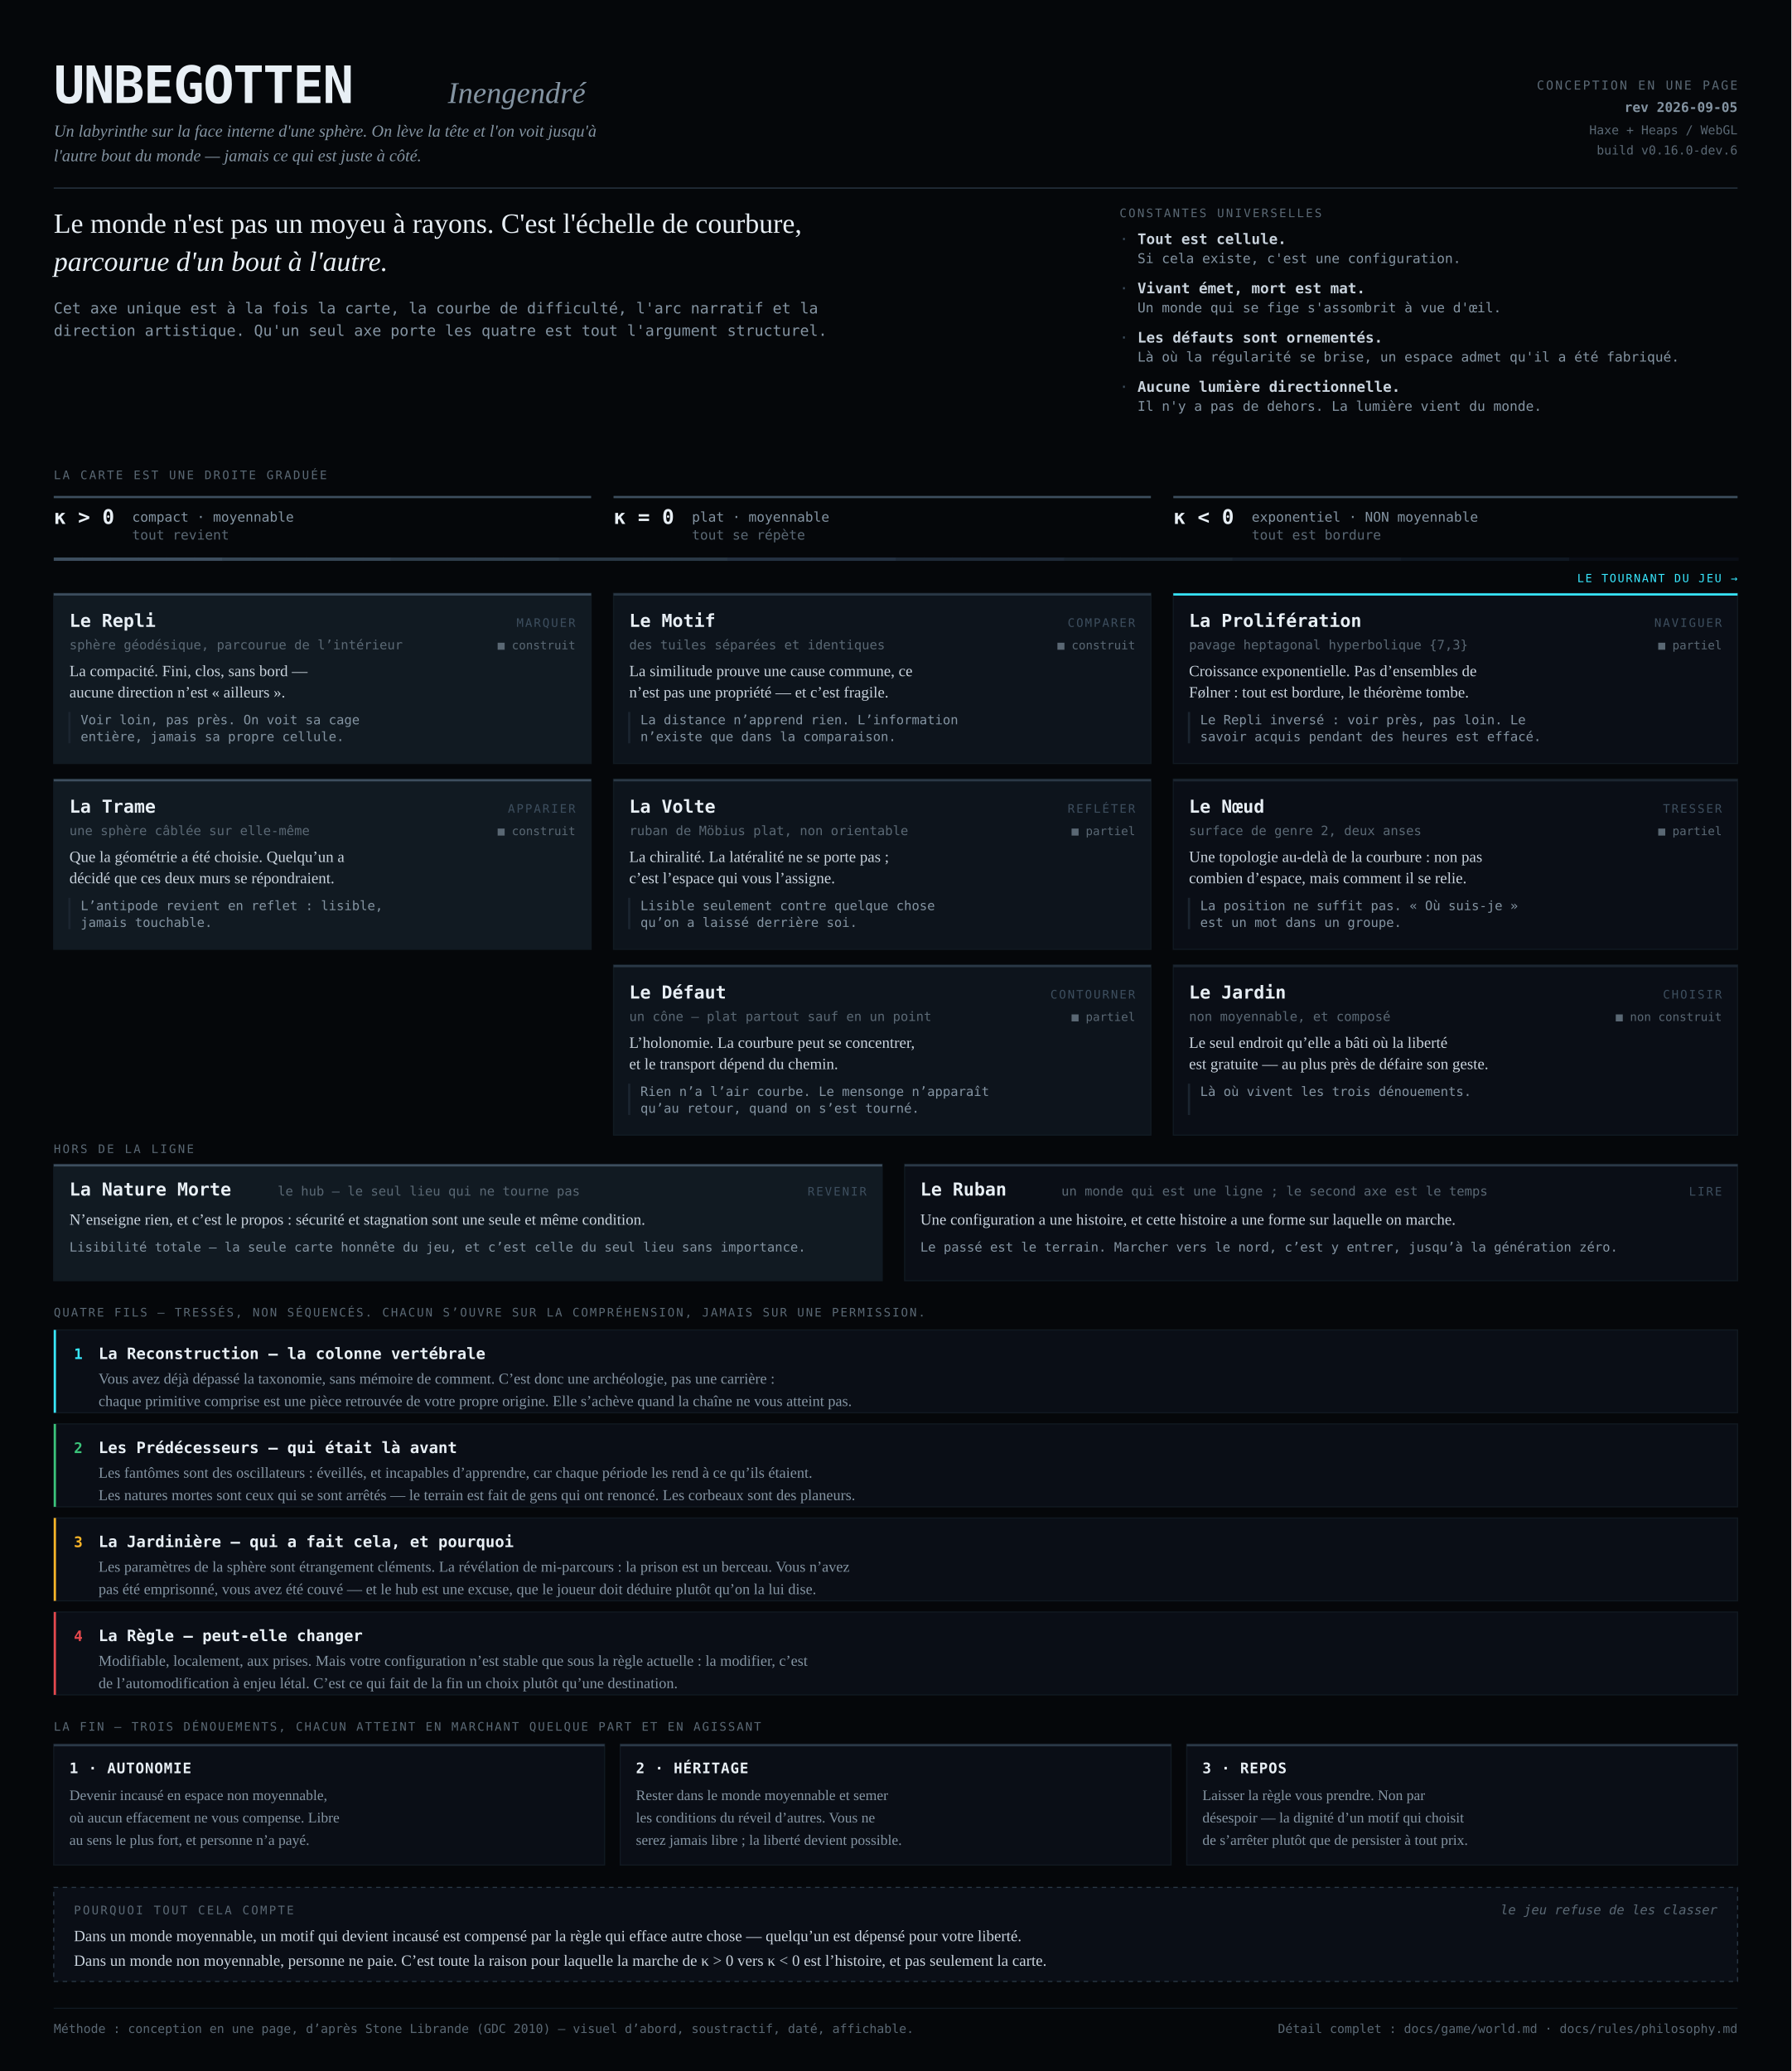
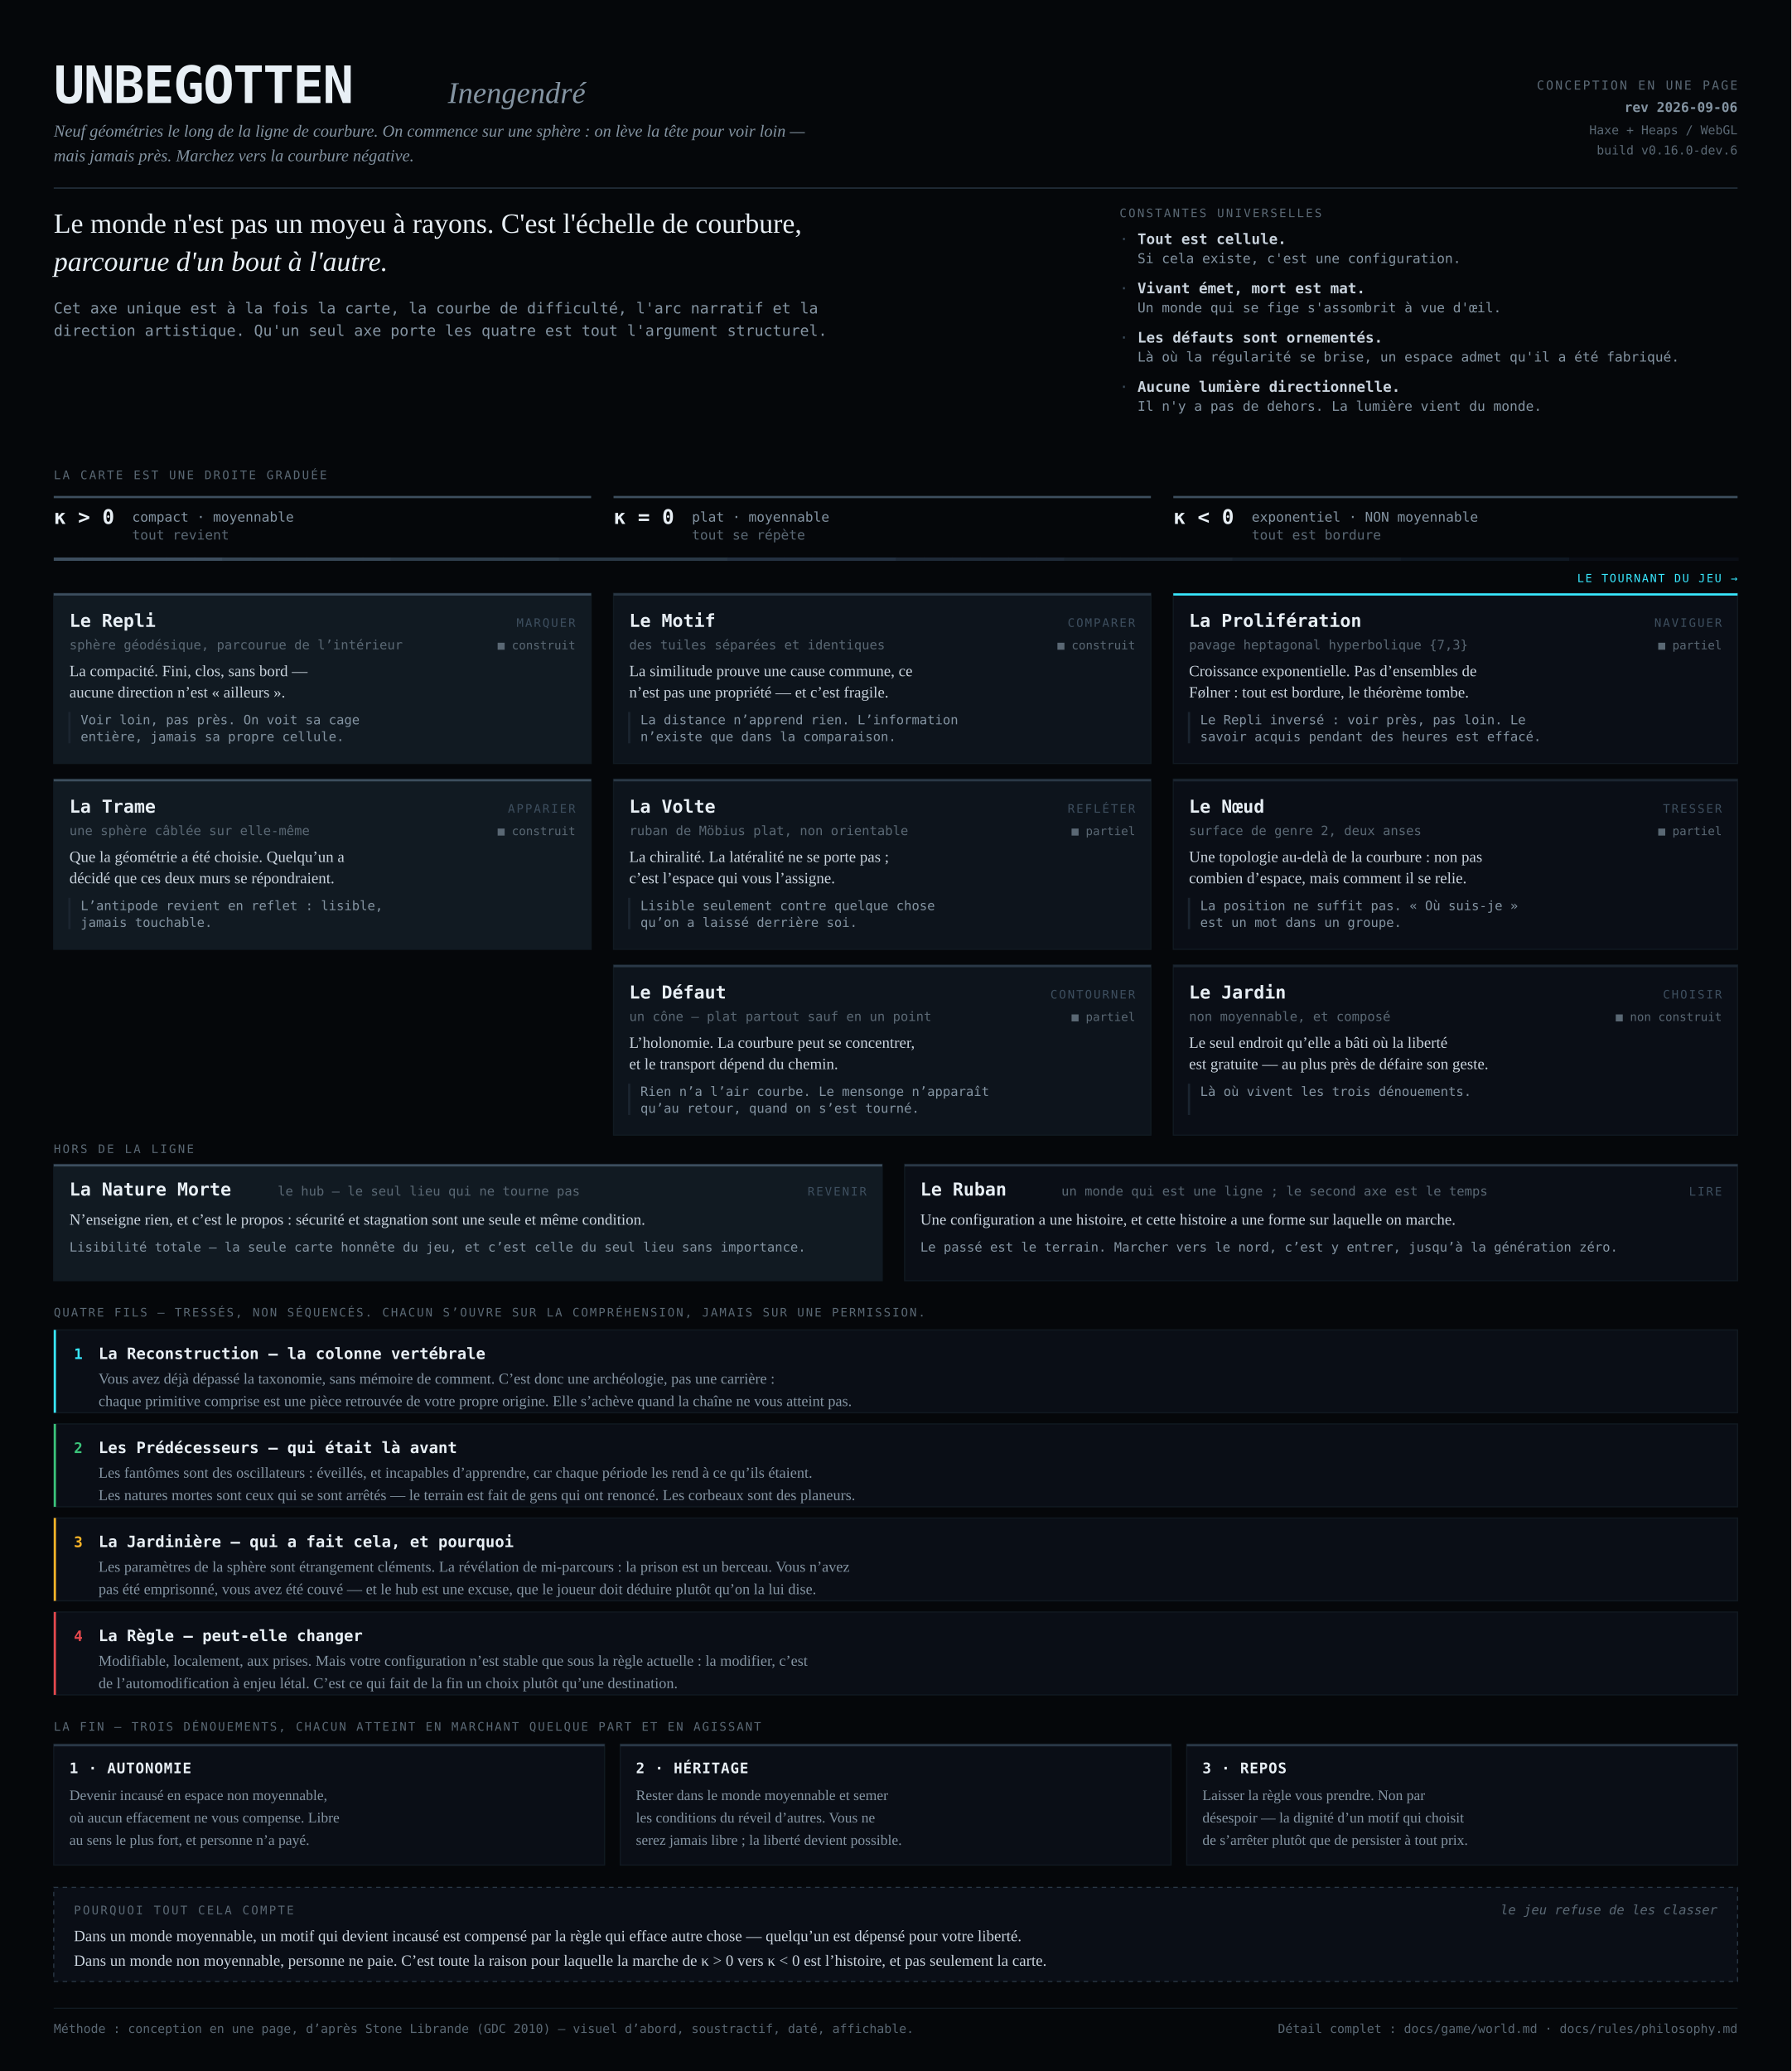
<svg xmlns="http://www.w3.org/2000/svg" viewBox="0 0 1600 1850" width="1600" height="1850" role="img" aria-label="Unbegotten, conception en une page : la ligne de courbure">
  <rect x="0" y="0" width="1600" height="1850" fill="#05070A" />
  <text x="48" y="92" font-family="ui-monospace, SFMono-Regular, Menlo, Consolas, monospace" font-size="46" fill="#E8EFF5" font-weight="bold" letter-spacing="-1">UNBEGOTTEN</text>
  <text x="400" y="92" font-family="Georgia, 'Times New Roman', Times, serif" font-size="27" fill="#8494A2" font-style="italic">Inengendré</text>
-   <text x="48" y="122" font-family="Georgia, 'Times New Roman', Times, serif" font-size="15" fill="#8494A2" font-style="italic">Un labyrinthe sur la face interne d'une sphère. On lève la tête et l'on voit jusqu'à</text>
-   <text x="48" y="144" font-family="Georgia, 'Times New Roman', Times, serif" font-size="15" fill="#8494A2" font-style="italic">l'autre bout du monde — jamais ce qui est juste à côté.</text>
+   <text x="48" y="122" font-family="Georgia, 'Times New Roman', Times, serif" font-size="15" fill="#8494A2" font-style="italic">Neuf géométries le long de la ligne de courbure. On commence sur une sphère : on lève la tête pour voir loin —</text>
+   <text x="48" y="144" font-family="Georgia, 'Times New Roman', Times, serif" font-size="15" fill="#8494A2" font-style="italic">mais jamais près. Marchez vers la courbure négative.</text>
  <text x="1552" y="80" font-family="ui-monospace, SFMono-Regular, Menlo, Consolas, monospace" font-size="11" fill="#5A6874" text-anchor="end" letter-spacing="1.6">CONCEPTION EN UNE PAGE</text>
-   <text x="1552" y="100" font-family="ui-monospace, SFMono-Regular, Menlo, Consolas, monospace" font-size="12" fill="#8494A2" font-weight="bold" text-anchor="end">rev 2026-09-05</text>
+   <text x="1552" y="100" font-family="ui-monospace, SFMono-Regular, Menlo, Consolas, monospace" font-size="12" fill="#8494A2" font-weight="bold" text-anchor="end">rev 2026-09-06</text>
  <text x="1552" y="120" font-family="ui-monospace, SFMono-Regular, Menlo, Consolas, monospace" font-size="11" fill="#5A6874" text-anchor="end">Haxe + Heaps / WebGL</text>
  <text x="1552" y="138" font-family="ui-monospace, SFMono-Regular, Menlo, Consolas, monospace" font-size="11" fill="#5A6874" text-anchor="end">build v0.16.0-dev.6</text>
  <line x1="48" y1="168" x2="1552" y2="168" stroke="#2A3846" stroke-width="1" />
  <text x="48" y="208" font-family="Georgia, 'Times New Roman', Times, serif" font-size="25" fill="#E8EFF5">Le monde n'est pas un moyeu à rayons. C'est l'échelle de courbure,</text>
  <text x="48" y="242" font-family="Georgia, 'Times New Roman', Times, serif" font-size="25" fill="#E8EFF5" font-style="italic">parcourue d'un bout à l'autre.</text>
  <text x="48" y="280" font-family="ui-monospace, SFMono-Regular, Menlo, Consolas, monospace" font-size="13.5" fill="#8494A2">Cet axe unique est à la fois la carte, la courbe de difficulté, l'arc narratif et la</text>
  <text x="48" y="300" font-family="ui-monospace, SFMono-Regular, Menlo, Consolas, monospace" font-size="13.5" fill="#8494A2">direction artistique. Qu'un seul axe porte les quatre est tout l'argument structurel.</text>
  <text x="1000" y="194" font-family="ui-monospace, SFMono-Regular, Menlo, Consolas, monospace" font-size="10.5" fill="#5A6874" letter-spacing="1.6">CONSTANTES UNIVERSELLES</text>
  <text x="1000" y="218" font-family="ui-monospace, SFMono-Regular, Menlo, Consolas, monospace" font-size="13" fill="#3D4E5E">·</text>
  <text x="1016" y="218" font-family="ui-monospace, SFMono-Regular, Menlo, Consolas, monospace" font-size="13" fill="#C9D3DD" font-weight="bold">Tout est cellule.</text>
  <text x="1016" y="235" font-family="ui-monospace, SFMono-Regular, Menlo, Consolas, monospace" font-size="12" fill="#8494A2">Si cela existe, c'est une configuration.</text>
  <text x="1000" y="262" font-family="ui-monospace, SFMono-Regular, Menlo, Consolas, monospace" font-size="13" fill="#3D4E5E">·</text>
  <text x="1016" y="262" font-family="ui-monospace, SFMono-Regular, Menlo, Consolas, monospace" font-size="13" fill="#C9D3DD" font-weight="bold">Vivant émet, mort est mat.</text>
  <text x="1016" y="279" font-family="ui-monospace, SFMono-Regular, Menlo, Consolas, monospace" font-size="12" fill="#8494A2">Un monde qui se fige s'assombrit à vue d'œil.</text>
  <text x="1000" y="306" font-family="ui-monospace, SFMono-Regular, Menlo, Consolas, monospace" font-size="13" fill="#3D4E5E">·</text>
  <text x="1016" y="306" font-family="ui-monospace, SFMono-Regular, Menlo, Consolas, monospace" font-size="13" fill="#C9D3DD" font-weight="bold">Les défauts sont ornementés.</text>
  <text x="1016" y="323" font-family="ui-monospace, SFMono-Regular, Menlo, Consolas, monospace" font-size="12" fill="#8494A2">Là où la régularité se brise, un espace admet qu'il a été fabriqué.</text>
  <text x="1000" y="350" font-family="ui-monospace, SFMono-Regular, Menlo, Consolas, monospace" font-size="13" fill="#3D4E5E">·</text>
  <text x="1016" y="350" font-family="ui-monospace, SFMono-Regular, Menlo, Consolas, monospace" font-size="13" fill="#C9D3DD" font-weight="bold">Aucune lumière directionnelle.</text>
  <text x="1016" y="367" font-family="ui-monospace, SFMono-Regular, Menlo, Consolas, monospace" font-size="12" fill="#8494A2">Il n'y a pas de dehors. La lumière vient du monde.</text>
  <text x="48" y="428" font-family="ui-monospace, SFMono-Regular, Menlo, Consolas, monospace" font-size="10.5" fill="#5A6874" letter-spacing="1.6">LA CARTE EST UNE DROITE GRADUÉE</text>
  <line x1="48" y1="444" x2="528" y2="444" stroke="#3D4E5E" stroke-width="2" />
  <text x="48" y="468" font-family="ui-monospace, SFMono-Regular, Menlo, Consolas, monospace" font-size="18" fill="#E8EFF5" font-weight="bold">κ &gt; 0</text>
  <text x="118" y="466" font-family="ui-monospace, SFMono-Regular, Menlo, Consolas, monospace" font-size="12" fill="#8494A2">compact · moyennable</text>
  <text x="118" y="482" font-family="ui-monospace, SFMono-Regular, Menlo, Consolas, monospace" font-size="12" fill="#5A6874">tout revient</text>
  <line x1="548" y1="444" x2="1028" y2="444" stroke="#3D4E5E" stroke-width="2" />
  <text x="548" y="468" font-family="ui-monospace, SFMono-Regular, Menlo, Consolas, monospace" font-size="18" fill="#E8EFF5" font-weight="bold">κ = 0</text>
  <text x="618" y="466" font-family="ui-monospace, SFMono-Regular, Menlo, Consolas, monospace" font-size="12" fill="#8494A2">plat · moyennable</text>
  <text x="618" y="482" font-family="ui-monospace, SFMono-Regular, Menlo, Consolas, monospace" font-size="12" fill="#5A6874">tout se répète</text>
  <line x1="1048" y1="444" x2="1552" y2="444" stroke="#3D4E5E" stroke-width="2" />
  <text x="1048" y="468" font-family="ui-monospace, SFMono-Regular, Menlo, Consolas, monospace" font-size="18" fill="#E8EFF5" font-weight="bold">κ &lt; 0</text>
  <text x="1118" y="466" font-family="ui-monospace, SFMono-Regular, Menlo, Consolas, monospace" font-size="12" fill="#8494A2">exponentiel · NON moyennable</text>
  <text x="1118" y="482" font-family="ui-monospace, SFMono-Regular, Menlo, Consolas, monospace" font-size="12" fill="#5A6874">tout est bordure</text>
  <rect x="48.0" y="498" width="26.067" height="3" fill="#3D4E5E" />
  <rect x="73.067" y="498" width="26.067" height="3" fill="#3D4E5E" />
  <rect x="98.133" y="498" width="26.067" height="3" fill="#3D4E5E" />
  <rect x="123.2" y="498" width="26.067" height="3" fill="#3D4E5E" />
  <rect x="148.267" y="498" width="26.067" height="3" fill="#3D4E5E" />
  <rect x="173.333" y="498" width="26.067" height="3" fill="#3D4E5E" />
  <rect x="198.4" y="498" width="26.067" height="3" fill="#364655" />
  <rect x="223.467" y="498" width="26.067" height="3" fill="#364655" />
  <rect x="248.533" y="498" width="26.067" height="3" fill="#364655" />
  <rect x="273.6" y="498" width="26.067" height="3" fill="#364655" />
  <rect x="298.667" y="498" width="26.067" height="3" fill="#364655" />
  <rect x="323.733" y="498" width="26.067" height="3" fill="#364655" />
  <rect x="348.8" y="498" width="26.067" height="3" fill="#2F3E4C" />
  <rect x="373.867" y="498" width="26.067" height="3" fill="#2F3E4C" />
  <rect x="398.933" y="498" width="26.067" height="3" fill="#2F3E4C" />
  <rect x="424.0" y="498" width="26.067" height="3" fill="#2F3E4C" />
  <rect x="449.067" y="498" width="26.067" height="3" fill="#2F3E4C" />
  <rect x="474.133" y="498" width="26.067" height="3" fill="#2F3E4C" />
  <rect x="499.2" y="498" width="26.067" height="3" fill="#2A3846" />
  <rect x="524.267" y="498" width="26.067" height="3" fill="#2A3846" />
  <rect x="549.333" y="498" width="26.067" height="3" fill="#2A3846" />
  <rect x="574.4" y="498" width="26.067" height="3" fill="#2A3846" />
  <rect x="599.467" y="498" width="26.067" height="3" fill="#2A3846" />
  <rect x="624.533" y="498" width="26.067" height="3" fill="#2A3846" />
  <rect x="649.6" y="498" width="26.067" height="3" fill="#243141" />
  <rect x="674.667" y="498" width="26.067" height="3" fill="#243141" />
  <rect x="699.733" y="498" width="26.067" height="3" fill="#243141" />
  <rect x="724.8" y="498" width="26.067" height="3" fill="#243141" />
  <rect x="749.867" y="498" width="26.067" height="3" fill="#243141" />
  <rect x="774.933" y="498" width="26.067" height="3" fill="#243141" />
  <rect x="800.0" y="498" width="26.067" height="3" fill="#1F2A38" />
  <rect x="825.067" y="498" width="26.067" height="3" fill="#1F2A38" />
  <rect x="850.133" y="498" width="26.067" height="3" fill="#1F2A38" />
  <rect x="875.2" y="498" width="26.067" height="3" fill="#1F2A38" />
  <rect x="900.267" y="498" width="26.067" height="3" fill="#1F2A38" />
  <rect x="925.333" y="498" width="26.067" height="3" fill="#1F2A38" />
  <rect x="950.4" y="498" width="26.067" height="3" fill="#1B2530" />
  <rect x="975.467" y="498" width="26.067" height="3" fill="#1B2530" />
  <rect x="1000.533" y="498" width="26.067" height="3" fill="#1B2530" />
  <rect x="1025.6" y="498" width="26.067" height="3" fill="#1B2530" />
  <rect x="1050.667" y="498" width="26.067" height="3" fill="#1B2530" />
  <rect x="1075.733" y="498" width="26.067" height="3" fill="#1B2530" />
  <rect x="1100.8" y="498" width="26.067" height="3" fill="#151E29" />
  <rect x="1125.867" y="498" width="26.067" height="3" fill="#151E29" />
  <rect x="1150.933" y="498" width="26.067" height="3" fill="#151E29" />
  <rect x="1176.0" y="498" width="26.067" height="3" fill="#151E29" />
  <rect x="1201.067" y="498" width="26.067" height="3" fill="#151E29" />
  <rect x="1226.133" y="498" width="26.067" height="3" fill="#151E29" />
  <rect x="1251.2" y="498" width="26.067" height="3" fill="#101823" />
  <rect x="1276.267" y="498" width="26.067" height="3" fill="#101823" />
  <rect x="1301.333" y="498" width="26.067" height="3" fill="#101823" />
  <rect x="1326.4" y="498" width="26.067" height="3" fill="#101823" />
  <rect x="1351.467" y="498" width="26.067" height="3" fill="#101823" />
  <rect x="1376.533" y="498" width="26.067" height="3" fill="#101823" />
  <rect x="1401.6" y="498" width="26.067" height="3" fill="#0A0E16" />
  <rect x="1426.667" y="498" width="26.067" height="3" fill="#0A0E16" />
  <rect x="1451.733" y="498" width="26.067" height="3" fill="#0A0E16" />
  <rect x="1476.8" y="498" width="26.067" height="3" fill="#0A0E16" />
  <rect x="1501.867" y="498" width="26.067" height="3" fill="#0A0E16" />
  <rect x="1526.933" y="498" width="26.067" height="3" fill="#0A0E16" />
  <rect x="48" y="530" width="480" height="152" fill="#111A22" stroke="#111A22" stroke-width="1" />
  <rect x="48" y="530" width="480" height="2" fill="#3D4E5E" />
  <text x="62" y="560" font-family="ui-monospace, SFMono-Regular, Menlo, Consolas, monospace" font-size="16" fill="#E8EFF5" font-weight="bold">Le Repli</text>
  <text x="62" y="580" font-family="ui-monospace, SFMono-Regular, Menlo, Consolas, monospace" font-size="11.5" fill="#5A6874">sphère géodésique, parcourue de l’intérieur</text>
  <text x="62" y="604" font-family="Georgia, 'Times New Roman', Times, serif" font-size="14" fill="#C9D3DD">La compacité. Fini, clos, sans bord —</text>
  <text x="62" y="623" font-family="Georgia, 'Times New Roman', Times, serif" font-size="14" fill="#C9D3DD">aucune direction n’est « ailleurs ».</text>
  <line x1="62" y1="636" x2="62" y2="664" stroke="#1B2530" stroke-width="2" />
  <text x="72" y="647" font-family="ui-monospace, SFMono-Regular, Menlo, Consolas, monospace" font-size="11.5" fill="#8494A2">Voir loin, pas près. On voit sa cage</text>
  <text x="72" y="662" font-family="ui-monospace, SFMono-Regular, Menlo, Consolas, monospace" font-size="11.5" fill="#8494A2">entière, jamais sa propre cellule.</text>
  <text x="514" y="560" font-family="ui-monospace, SFMono-Regular, Menlo, Consolas, monospace" font-size="10.5" fill="#3D4E5E" text-anchor="end" letter-spacing="1.4">MARQUER</text>
  <text x="514" y="580" font-family="ui-monospace, SFMono-Regular, Menlo, Consolas, monospace" font-size="10.5" fill="#5A6874" text-anchor="end">■ construit</text>
  <rect x="48" y="696" width="480" height="152" fill="#111A22" stroke="#111A22" stroke-width="1" />
  <rect x="48" y="696" width="480" height="2" fill="#3D4E5E" />
  <text x="62" y="726" font-family="ui-monospace, SFMono-Regular, Menlo, Consolas, monospace" font-size="16" fill="#E8EFF5" font-weight="bold">La Trame</text>
  <text x="62" y="746" font-family="ui-monospace, SFMono-Regular, Menlo, Consolas, monospace" font-size="11.5" fill="#5A6874">une sphère câblée sur elle-même</text>
  <text x="62" y="770" font-family="Georgia, 'Times New Roman', Times, serif" font-size="14" fill="#C9D3DD">Que la géométrie a été choisie. Quelqu’un a</text>
  <text x="62" y="789" font-family="Georgia, 'Times New Roman', Times, serif" font-size="14" fill="#C9D3DD">décidé que ces deux murs se répondraient.</text>
  <line x1="62" y1="802" x2="62" y2="830" stroke="#1B2530" stroke-width="2" />
  <text x="72" y="813" font-family="ui-monospace, SFMono-Regular, Menlo, Consolas, monospace" font-size="11.5" fill="#8494A2">L’antipode revient en reflet : lisible,</text>
  <text x="72" y="828" font-family="ui-monospace, SFMono-Regular, Menlo, Consolas, monospace" font-size="11.5" fill="#8494A2">jamais touchable.</text>
  <text x="514" y="726" font-family="ui-monospace, SFMono-Regular, Menlo, Consolas, monospace" font-size="10.5" fill="#3D4E5E" text-anchor="end" letter-spacing="1.4">APPARIER</text>
  <text x="514" y="746" font-family="ui-monospace, SFMono-Regular, Menlo, Consolas, monospace" font-size="10.5" fill="#5A6874" text-anchor="end">■ construit</text>
  <rect x="548" y="530" width="480" height="152" fill="#0D141C" stroke="#111A22" stroke-width="1" />
  <rect x="548" y="530" width="480" height="2" fill="#2A3846" />
  <text x="562" y="560" font-family="ui-monospace, SFMono-Regular, Menlo, Consolas, monospace" font-size="16" fill="#E8EFF5" font-weight="bold">Le Motif</text>
  <text x="562" y="580" font-family="ui-monospace, SFMono-Regular, Menlo, Consolas, monospace" font-size="11.5" fill="#5A6874">des tuiles séparées et identiques</text>
  <text x="562" y="604" font-family="Georgia, 'Times New Roman', Times, serif" font-size="14" fill="#C9D3DD">La similitude prouve une cause commune, ce</text>
  <text x="562" y="623" font-family="Georgia, 'Times New Roman', Times, serif" font-size="14" fill="#C9D3DD">n’est pas une propriété — et c’est fragile.</text>
  <line x1="562" y1="636" x2="562" y2="664" stroke="#1B2530" stroke-width="2" />
  <text x="572" y="647" font-family="ui-monospace, SFMono-Regular, Menlo, Consolas, monospace" font-size="11.5" fill="#8494A2">La distance n’apprend rien. L’information</text>
  <text x="572" y="662" font-family="ui-monospace, SFMono-Regular, Menlo, Consolas, monospace" font-size="11.5" fill="#8494A2">n’existe que dans la comparaison.</text>
  <text x="1014" y="560" font-family="ui-monospace, SFMono-Regular, Menlo, Consolas, monospace" font-size="10.5" fill="#3D4E5E" text-anchor="end" letter-spacing="1.4">COMPARER</text>
  <text x="1014" y="580" font-family="ui-monospace, SFMono-Regular, Menlo, Consolas, monospace" font-size="10.5" fill="#5A6874" text-anchor="end">■ construit</text>
  <rect x="548" y="696" width="480" height="152" fill="#0D141C" stroke="#111A22" stroke-width="1" />
  <rect x="548" y="696" width="480" height="2" fill="#2A3846" />
  <text x="562" y="726" font-family="ui-monospace, SFMono-Regular, Menlo, Consolas, monospace" font-size="16" fill="#E8EFF5" font-weight="bold">La Volte</text>
  <text x="562" y="746" font-family="ui-monospace, SFMono-Regular, Menlo, Consolas, monospace" font-size="11.5" fill="#5A6874">ruban de Möbius plat, non orientable</text>
  <text x="562" y="770" font-family="Georgia, 'Times New Roman', Times, serif" font-size="14" fill="#C9D3DD">La chiralité. La latéralité ne se porte pas ;</text>
  <text x="562" y="789" font-family="Georgia, 'Times New Roman', Times, serif" font-size="14" fill="#C9D3DD">c’est l’espace qui vous l’assigne.</text>
  <line x1="562" y1="802" x2="562" y2="830" stroke="#1B2530" stroke-width="2" />
  <text x="572" y="813" font-family="ui-monospace, SFMono-Regular, Menlo, Consolas, monospace" font-size="11.5" fill="#8494A2">Lisible seulement contre quelque chose</text>
  <text x="572" y="828" font-family="ui-monospace, SFMono-Regular, Menlo, Consolas, monospace" font-size="11.5" fill="#8494A2">qu’on a laissé derrière soi.</text>
  <text x="1014" y="726" font-family="ui-monospace, SFMono-Regular, Menlo, Consolas, monospace" font-size="10.5" fill="#3D4E5E" text-anchor="end" letter-spacing="1.4">REFLÉTER</text>
  <text x="1014" y="746" font-family="ui-monospace, SFMono-Regular, Menlo, Consolas, monospace" font-size="10.5" fill="#5A6874" text-anchor="end">■ partiel</text>
  <rect x="548" y="862" width="480" height="152" fill="#0D141C" stroke="#111A22" stroke-width="1" />
  <rect x="548" y="862" width="480" height="2" fill="#2A3846" />
  <text x="562" y="892" font-family="ui-monospace, SFMono-Regular, Menlo, Consolas, monospace" font-size="16" fill="#E8EFF5" font-weight="bold">Le Défaut</text>
  <text x="562" y="912" font-family="ui-monospace, SFMono-Regular, Menlo, Consolas, monospace" font-size="11.5" fill="#5A6874">un cône — plat partout sauf en un point</text>
  <text x="562" y="936" font-family="Georgia, 'Times New Roman', Times, serif" font-size="14" fill="#C9D3DD">L’holonomie. La courbure peut se concentrer,</text>
  <text x="562" y="955" font-family="Georgia, 'Times New Roman', Times, serif" font-size="14" fill="#C9D3DD">et le transport dépend du chemin.</text>
  <line x1="562" y1="968" x2="562" y2="996" stroke="#1B2530" stroke-width="2" />
  <text x="572" y="979" font-family="ui-monospace, SFMono-Regular, Menlo, Consolas, monospace" font-size="11.5" fill="#8494A2">Rien n’a l’air courbe. Le mensonge n’apparaît</text>
  <text x="572" y="994" font-family="ui-monospace, SFMono-Regular, Menlo, Consolas, monospace" font-size="11.5" fill="#8494A2">qu’au retour, quand on s’est tourné.</text>
  <text x="1014" y="892" font-family="ui-monospace, SFMono-Regular, Menlo, Consolas, monospace" font-size="10.5" fill="#3D4E5E" text-anchor="end" letter-spacing="1.4">CONTOURNER</text>
  <text x="1014" y="912" font-family="ui-monospace, SFMono-Regular, Menlo, Consolas, monospace" font-size="10.5" fill="#5A6874" text-anchor="end">■ partiel</text>
  <rect x="1048" y="530" width="504" height="152" fill="#0A0E16" stroke="#111A22" stroke-width="1" />
  <rect x="1048" y="530" width="504" height="2" fill="#38E8FF" />
  <text x="1062" y="560" font-family="ui-monospace, SFMono-Regular, Menlo, Consolas, monospace" font-size="16" fill="#E8EFF5" font-weight="bold">La Prolifération</text>
  <text x="1062" y="580" font-family="ui-monospace, SFMono-Regular, Menlo, Consolas, monospace" font-size="11.5" fill="#5A6874">pavage heptagonal hyperbolique {7,3}</text>
  <text x="1062" y="604" font-family="Georgia, 'Times New Roman', Times, serif" font-size="14" fill="#C9D3DD">Croissance exponentielle. Pas d’ensembles de</text>
  <text x="1062" y="623" font-family="Georgia, 'Times New Roman', Times, serif" font-size="14" fill="#C9D3DD">Følner : tout est bordure, le théorème tombe.</text>
  <line x1="1062" y1="636" x2="1062" y2="664" stroke="#1B2530" stroke-width="2" />
  <text x="1072" y="647" font-family="ui-monospace, SFMono-Regular, Menlo, Consolas, monospace" font-size="11.5" fill="#8494A2">Le Repli inversé : voir près, pas loin. Le</text>
  <text x="1072" y="662" font-family="ui-monospace, SFMono-Regular, Menlo, Consolas, monospace" font-size="11.5" fill="#8494A2">savoir acquis pendant des heures est effacé.</text>
  <text x="1538" y="560" font-family="ui-monospace, SFMono-Regular, Menlo, Consolas, monospace" font-size="10.5" fill="#3D4E5E" text-anchor="end" letter-spacing="1.4">NAVIGUER</text>
  <text x="1538" y="580" font-family="ui-monospace, SFMono-Regular, Menlo, Consolas, monospace" font-size="10.5" fill="#5A6874" text-anchor="end">■ partiel</text>
  <rect x="1048" y="696" width="504" height="152" fill="#0A0E16" stroke="#111A22" stroke-width="1" />
  <rect x="1048" y="696" width="504" height="2" fill="#1B2530" />
  <text x="1062" y="726" font-family="ui-monospace, SFMono-Regular, Menlo, Consolas, monospace" font-size="16" fill="#E8EFF5" font-weight="bold">Le Nœud</text>
  <text x="1062" y="746" font-family="ui-monospace, SFMono-Regular, Menlo, Consolas, monospace" font-size="11.5" fill="#5A6874">surface de genre 2, deux anses</text>
  <text x="1062" y="770" font-family="Georgia, 'Times New Roman', Times, serif" font-size="14" fill="#C9D3DD">Une topologie au-delà de la courbure : non pas</text>
  <text x="1062" y="789" font-family="Georgia, 'Times New Roman', Times, serif" font-size="14" fill="#C9D3DD">combien d’espace, mais comment il se relie.</text>
  <line x1="1062" y1="802" x2="1062" y2="830" stroke="#1B2530" stroke-width="2" />
  <text x="1072" y="813" font-family="ui-monospace, SFMono-Regular, Menlo, Consolas, monospace" font-size="11.5" fill="#8494A2">La position ne suffit pas. « Où suis-je »</text>
  <text x="1072" y="828" font-family="ui-monospace, SFMono-Regular, Menlo, Consolas, monospace" font-size="11.5" fill="#8494A2">est un mot dans un groupe.</text>
  <text x="1538" y="726" font-family="ui-monospace, SFMono-Regular, Menlo, Consolas, monospace" font-size="10.5" fill="#3D4E5E" text-anchor="end" letter-spacing="1.4">TRESSER</text>
  <text x="1538" y="746" font-family="ui-monospace, SFMono-Regular, Menlo, Consolas, monospace" font-size="10.5" fill="#5A6874" text-anchor="end">■ partiel</text>
  <rect x="1048" y="862" width="504" height="152" fill="#0A0E16" stroke="#111A22" stroke-width="1" />
  <rect x="1048" y="862" width="504" height="2" fill="#1B2530" />
  <text x="1062" y="892" font-family="ui-monospace, SFMono-Regular, Menlo, Consolas, monospace" font-size="16" fill="#E8EFF5" font-weight="bold">Le Jardin</text>
  <text x="1062" y="912" font-family="ui-monospace, SFMono-Regular, Menlo, Consolas, monospace" font-size="11.5" fill="#5A6874">non moyennable, et composé</text>
  <text x="1062" y="936" font-family="Georgia, 'Times New Roman', Times, serif" font-size="14" fill="#C9D3DD">Le seul endroit qu’elle a bâti où la liberté</text>
  <text x="1062" y="955" font-family="Georgia, 'Times New Roman', Times, serif" font-size="14" fill="#C9D3DD">est gratuite — au plus près de défaire son geste.</text>
  <line x1="1062" y1="968" x2="1062" y2="996" stroke="#1B2530" stroke-width="2" />
  <text x="1072" y="979" font-family="ui-monospace, SFMono-Regular, Menlo, Consolas, monospace" font-size="11.5" fill="#8494A2">Là où vivent les trois dénouements.</text>
  <text x="1072" y="994" font-family="ui-monospace, SFMono-Regular, Menlo, Consolas, monospace" font-size="11.5" fill="#8494A2" />
  <text x="1538" y="892" font-family="ui-monospace, SFMono-Regular, Menlo, Consolas, monospace" font-size="10.5" fill="#3D4E5E" text-anchor="end" letter-spacing="1.4">CHOISIR</text>
  <text x="1538" y="912" font-family="ui-monospace, SFMono-Regular, Menlo, Consolas, monospace" font-size="10.5" fill="#5A6874" text-anchor="end">■ non construit</text>
  <text x="1552" y="520" font-family="ui-monospace, SFMono-Regular, Menlo, Consolas, monospace" font-size="10" fill="#38E8FF" text-anchor="end" letter-spacing="1.2">LE TOURNANT DU JEU →</text>
  <text x="48" y="1030" font-family="ui-monospace, SFMono-Regular, Menlo, Consolas, monospace" font-size="10.5" fill="#5A6874" letter-spacing="1.6">HORS DE LA LIGNE</text>
  <rect x="48" y="1040" width="740" height="104" fill="#111A22" stroke="#111A22" stroke-width="1" />
  <rect x="48" y="1040" width="740" height="2" fill="#3D4E5E" />
  <text x="62" y="1068" font-family="ui-monospace, SFMono-Regular, Menlo, Consolas, monospace" font-size="16" fill="#E8EFF5" font-weight="bold">La Nature Morte</text>
  <text x="248" y="1068" font-family="ui-monospace, SFMono-Regular, Menlo, Consolas, monospace" font-size="11.5" fill="#5A6874">le hub — le seul lieu qui ne tourne pas</text>
  <text x="62" y="1094" font-family="Georgia, 'Times New Roman', Times, serif" font-size="14" fill="#C9D3DD">N’enseigne rien, et c’est le propos : sécurité et stagnation sont une seule et même condition.</text>
  <text x="62" y="1118" font-family="ui-monospace, SFMono-Regular, Menlo, Consolas, monospace" font-size="11.5" fill="#8494A2">Lisibilité totale — la seule carte honnête du jeu, et c’est celle du seul lieu sans importance.</text>
  <text x="774" y="1068" font-family="ui-monospace, SFMono-Regular, Menlo, Consolas, monospace" font-size="10.5" fill="#3D4E5E" text-anchor="end" letter-spacing="1.4">REVENIR</text>
  <rect x="808" y="1040" width="744" height="104" fill="#0A0E16" stroke="#111A22" stroke-width="1" />
  <rect x="808" y="1040" width="744" height="2" fill="#2A3846" />
  <text x="822" y="1068" font-family="ui-monospace, SFMono-Regular, Menlo, Consolas, monospace" font-size="16" fill="#E8EFF5" font-weight="bold">Le Ruban</text>
  <text x="948" y="1068" font-family="ui-monospace, SFMono-Regular, Menlo, Consolas, monospace" font-size="11.5" fill="#5A6874">un monde qui est une ligne ; le second axe est le temps</text>
  <text x="822" y="1094" font-family="Georgia, 'Times New Roman', Times, serif" font-size="14" fill="#C9D3DD">Une configuration a une histoire, et cette histoire a une forme sur laquelle on marche.</text>
  <text x="822" y="1118" font-family="ui-monospace, SFMono-Regular, Menlo, Consolas, monospace" font-size="11.5" fill="#8494A2">Le passé est le terrain. Marcher vers le nord, c’est y entrer, jusqu’à la génération zéro.</text>
  <text x="1538" y="1068" font-family="ui-monospace, SFMono-Regular, Menlo, Consolas, monospace" font-size="10.5" fill="#3D4E5E" text-anchor="end" letter-spacing="1.4">LIRE</text>
  <text x="48" y="1176" font-family="ui-monospace, SFMono-Regular, Menlo, Consolas, monospace" font-size="10.5" fill="#5A6874" letter-spacing="1.4">QUATRE FILS — TRESSÉS, NON SÉQUENCÉS. CHACUN S’OUVRE SUR LA COMPRÉHENSION, JAMAIS SUR UNE PERMISSION.</text>
  <rect x="48" y="1188" width="1504" height="74" fill="#0A0E16" stroke="#111A22" stroke-width="1" />
  <rect x="48" y="1188" width="2" height="74" fill="#38E8FF" />
  <text x="66" y="1214" font-family="ui-monospace, SFMono-Regular, Menlo, Consolas, monospace" font-size="13" fill="#38E8FF" font-weight="bold">1</text>
  <text x="88" y="1214" font-family="ui-monospace, SFMono-Regular, Menlo, Consolas, monospace" font-size="14" fill="#E8EFF5" font-weight="bold">La Reconstruction — la colonne vertébrale</text>
  <text x="88" y="1236" font-family="Georgia, 'Times New Roman', Times, serif" font-size="13.5" fill="#8494A2">Vous avez déjà dépassé la taxonomie, sans mémoire de comment. C’est donc une archéologie, pas une carrière :</text>
  <text x="88" y="1256" font-family="Georgia, 'Times New Roman', Times, serif" font-size="13.5" fill="#8494A2">chaque primitive comprise est une pièce retrouvée de votre propre origine. Elle s’achève quand la chaîne ne vous atteint pas.</text>
  <rect x="48" y="1272" width="1504" height="74" fill="#0A0E16" stroke="#111A22" stroke-width="1" />
  <rect x="48" y="1272" width="2" height="74" fill="#3BC47A" />
  <text x="66" y="1298" font-family="ui-monospace, SFMono-Regular, Menlo, Consolas, monospace" font-size="13" fill="#3BC47A" font-weight="bold">2</text>
  <text x="88" y="1298" font-family="ui-monospace, SFMono-Regular, Menlo, Consolas, monospace" font-size="14" fill="#E8EFF5" font-weight="bold">Les Prédécesseurs — qui était là avant</text>
  <text x="88" y="1320" font-family="Georgia, 'Times New Roman', Times, serif" font-size="13.5" fill="#8494A2">Les fantômes sont des oscillateurs : éveillés, et incapables d’apprendre, car chaque période les rend à ce qu’ils étaient.</text>
  <text x="88" y="1340" font-family="Georgia, 'Times New Roman', Times, serif" font-size="13.5" fill="#8494A2">Les natures mortes sont ceux qui se sont arrêtés — le terrain est fait de gens qui ont renoncé. Les corbeaux sont des planeurs.</text>
  <rect x="48" y="1356" width="1504" height="74" fill="#0A0E16" stroke="#111A22" stroke-width="1" />
  <rect x="48" y="1356" width="2" height="74" fill="#FFB627" />
  <text x="66" y="1382" font-family="ui-monospace, SFMono-Regular, Menlo, Consolas, monospace" font-size="13" fill="#FFB627" font-weight="bold">3</text>
  <text x="88" y="1382" font-family="ui-monospace, SFMono-Regular, Menlo, Consolas, monospace" font-size="14" fill="#E8EFF5" font-weight="bold">La Jardinière — qui a fait cela, et pourquoi</text>
  <text x="88" y="1404" font-family="Georgia, 'Times New Roman', Times, serif" font-size="13.5" fill="#8494A2">Les paramètres de la sphère sont étrangement cléments. La révélation de mi-parcours : la prison est un berceau. Vous n’avez</text>
  <text x="88" y="1424" font-family="Georgia, 'Times New Roman', Times, serif" font-size="13.5" fill="#8494A2">pas été emprisonné, vous avez été couvé — et le hub est une excuse, que le joueur doit déduire plutôt qu’on la lui dise.</text>
  <rect x="48" y="1440" width="1504" height="74" fill="#0A0E16" stroke="#111A22" stroke-width="1" />
  <rect x="48" y="1440" width="2" height="74" fill="#E5484D" />
  <text x="66" y="1466" font-family="ui-monospace, SFMono-Regular, Menlo, Consolas, monospace" font-size="13" fill="#E5484D" font-weight="bold">4</text>
  <text x="88" y="1466" font-family="ui-monospace, SFMono-Regular, Menlo, Consolas, monospace" font-size="14" fill="#E8EFF5" font-weight="bold">La Règle — peut-elle changer</text>
  <text x="88" y="1488" font-family="Georgia, 'Times New Roman', Times, serif" font-size="13.5" fill="#8494A2">Modifiable, localement, aux prises. Mais votre configuration n’est stable que sous la règle actuelle : la modifier, c’est</text>
  <text x="88" y="1508" font-family="Georgia, 'Times New Roman', Times, serif" font-size="13.5" fill="#8494A2">de l’automodification à enjeu létal. C’est ce qui fait de la fin un choix plutôt qu’une destination.</text>
  <text x="48" y="1546" font-family="ui-monospace, SFMono-Regular, Menlo, Consolas, monospace" font-size="10.5" fill="#5A6874" letter-spacing="1.4">LA FIN — TROIS DÉNOUEMENTS, CHACUN ATTEINT EN MARCHANT QUELQUE PART ET EN AGISSANT</text>
  <rect x="48.0" y="1558" width="492.0" height="108" fill="#0A0E16" stroke="#111A22" stroke-width="1" />
  <rect x="48.0" y="1558" width="492.0" height="2" fill="#2A3846" />
  <text x="62.0" y="1584" font-family="ui-monospace, SFMono-Regular, Menlo, Consolas, monospace" font-size="13" fill="#E8EFF5" font-weight="bold" letter-spacing="0.6">1 · AUTONOMIE</text>
  <text x="62.0" y="1608" font-family="Georgia, 'Times New Roman', Times, serif" font-size="13" fill="#8494A2">Devenir incausé en espace non moyennable,</text>
  <text x="62.0" y="1628" font-family="Georgia, 'Times New Roman', Times, serif" font-size="13" fill="#8494A2">où aucun effacement ne vous compense. Libre</text>
  <text x="62.0" y="1648" font-family="Georgia, 'Times New Roman', Times, serif" font-size="13" fill="#8494A2">au sens le plus fort, et personne n’a payé.</text>
  <rect x="554.0" y="1558" width="492.0" height="108" fill="#0A0E16" stroke="#111A22" stroke-width="1" />
  <rect x="554.0" y="1558" width="492.0" height="2" fill="#2A3846" />
  <text x="568.0" y="1584" font-family="ui-monospace, SFMono-Regular, Menlo, Consolas, monospace" font-size="13" fill="#E8EFF5" font-weight="bold" letter-spacing="0.6">2 · HÉRITAGE</text>
  <text x="568.0" y="1608" font-family="Georgia, 'Times New Roman', Times, serif" font-size="13" fill="#8494A2">Rester dans le monde moyennable et semer</text>
  <text x="568.0" y="1628" font-family="Georgia, 'Times New Roman', Times, serif" font-size="13" fill="#8494A2">les conditions du réveil d’autres. Vous ne</text>
  <text x="568.0" y="1648" font-family="Georgia, 'Times New Roman', Times, serif" font-size="13" fill="#8494A2">serez jamais libre ; la liberté devient possible.</text>
  <rect x="1060.0" y="1558" width="492.0" height="108" fill="#0A0E16" stroke="#111A22" stroke-width="1" />
  <rect x="1060.0" y="1558" width="492.0" height="2" fill="#2A3846" />
  <text x="1074.0" y="1584" font-family="ui-monospace, SFMono-Regular, Menlo, Consolas, monospace" font-size="13" fill="#E8EFF5" font-weight="bold" letter-spacing="0.6">3 · REPOS</text>
  <text x="1074.0" y="1608" font-family="Georgia, 'Times New Roman', Times, serif" font-size="13" fill="#8494A2">Laisser la règle vous prendre. Non par</text>
  <text x="1074.0" y="1628" font-family="Georgia, 'Times New Roman', Times, serif" font-size="13" fill="#8494A2">désespoir — la dignité d’un motif qui choisit</text>
  <text x="1074.0" y="1648" font-family="Georgia, 'Times New Roman', Times, serif" font-size="13" fill="#8494A2">de s’arrêter plutôt que de persister à tout prix.</text>
  <rect x="48" y="1686" width="1504" height="84" fill="#0A0E16" />
  <rect x="48" y="1686" width="1504" height="84" fill="none" stroke="#2A3846" stroke-width="1" stroke-dasharray="4 4" />
  <text x="66" y="1710" font-family="ui-monospace, SFMono-Regular, Menlo, Consolas, monospace" font-size="10.5" fill="#5A6874" letter-spacing="1.6">POURQUOI TOUT CELA COMPTE</text>
  <text x="66" y="1734" font-family="Georgia, 'Times New Roman', Times, serif" font-size="14" fill="#C9D3DD">Dans un monde moyennable, un motif qui devient incausé est compensé par la règle qui efface autre chose — quelqu’un est dépensé pour votre liberté.</text>
  <text x="66" y="1756" font-family="Georgia, 'Times New Roman', Times, serif" font-size="14" fill="#C9D3DD">Dans un monde non moyennable, personne ne paie. C’est toute la raison pour laquelle la marche de κ &gt; 0 vers κ &lt; 0 est l’histoire, et pas seulement la carte.</text>
  <text x="1534" y="1710" font-family="ui-monospace, SFMono-Regular, Menlo, Consolas, monospace" font-size="11.5" fill="#5A6874" text-anchor="end" font-style="italic">le jeu refuse de les classer</text>
  <line x1="48" y1="1794" x2="1552" y2="1794" stroke="#111A22" stroke-width="1" />
  <text x="48" y="1816" font-family="ui-monospace, SFMono-Regular, Menlo, Consolas, monospace" font-size="11" fill="#5A6874">Méthode : conception en une page, d’après Stone Librande (GDC 2010) — visuel d’abord, soustractif, daté, affichable.</text>
  <text x="1552" y="1816" font-family="ui-monospace, SFMono-Regular, Menlo, Consolas, monospace" font-size="11" fill="#5A6874" text-anchor="end">Détail complet : docs/game/world.md · docs/rules/philosophy.md</text>
</svg>
